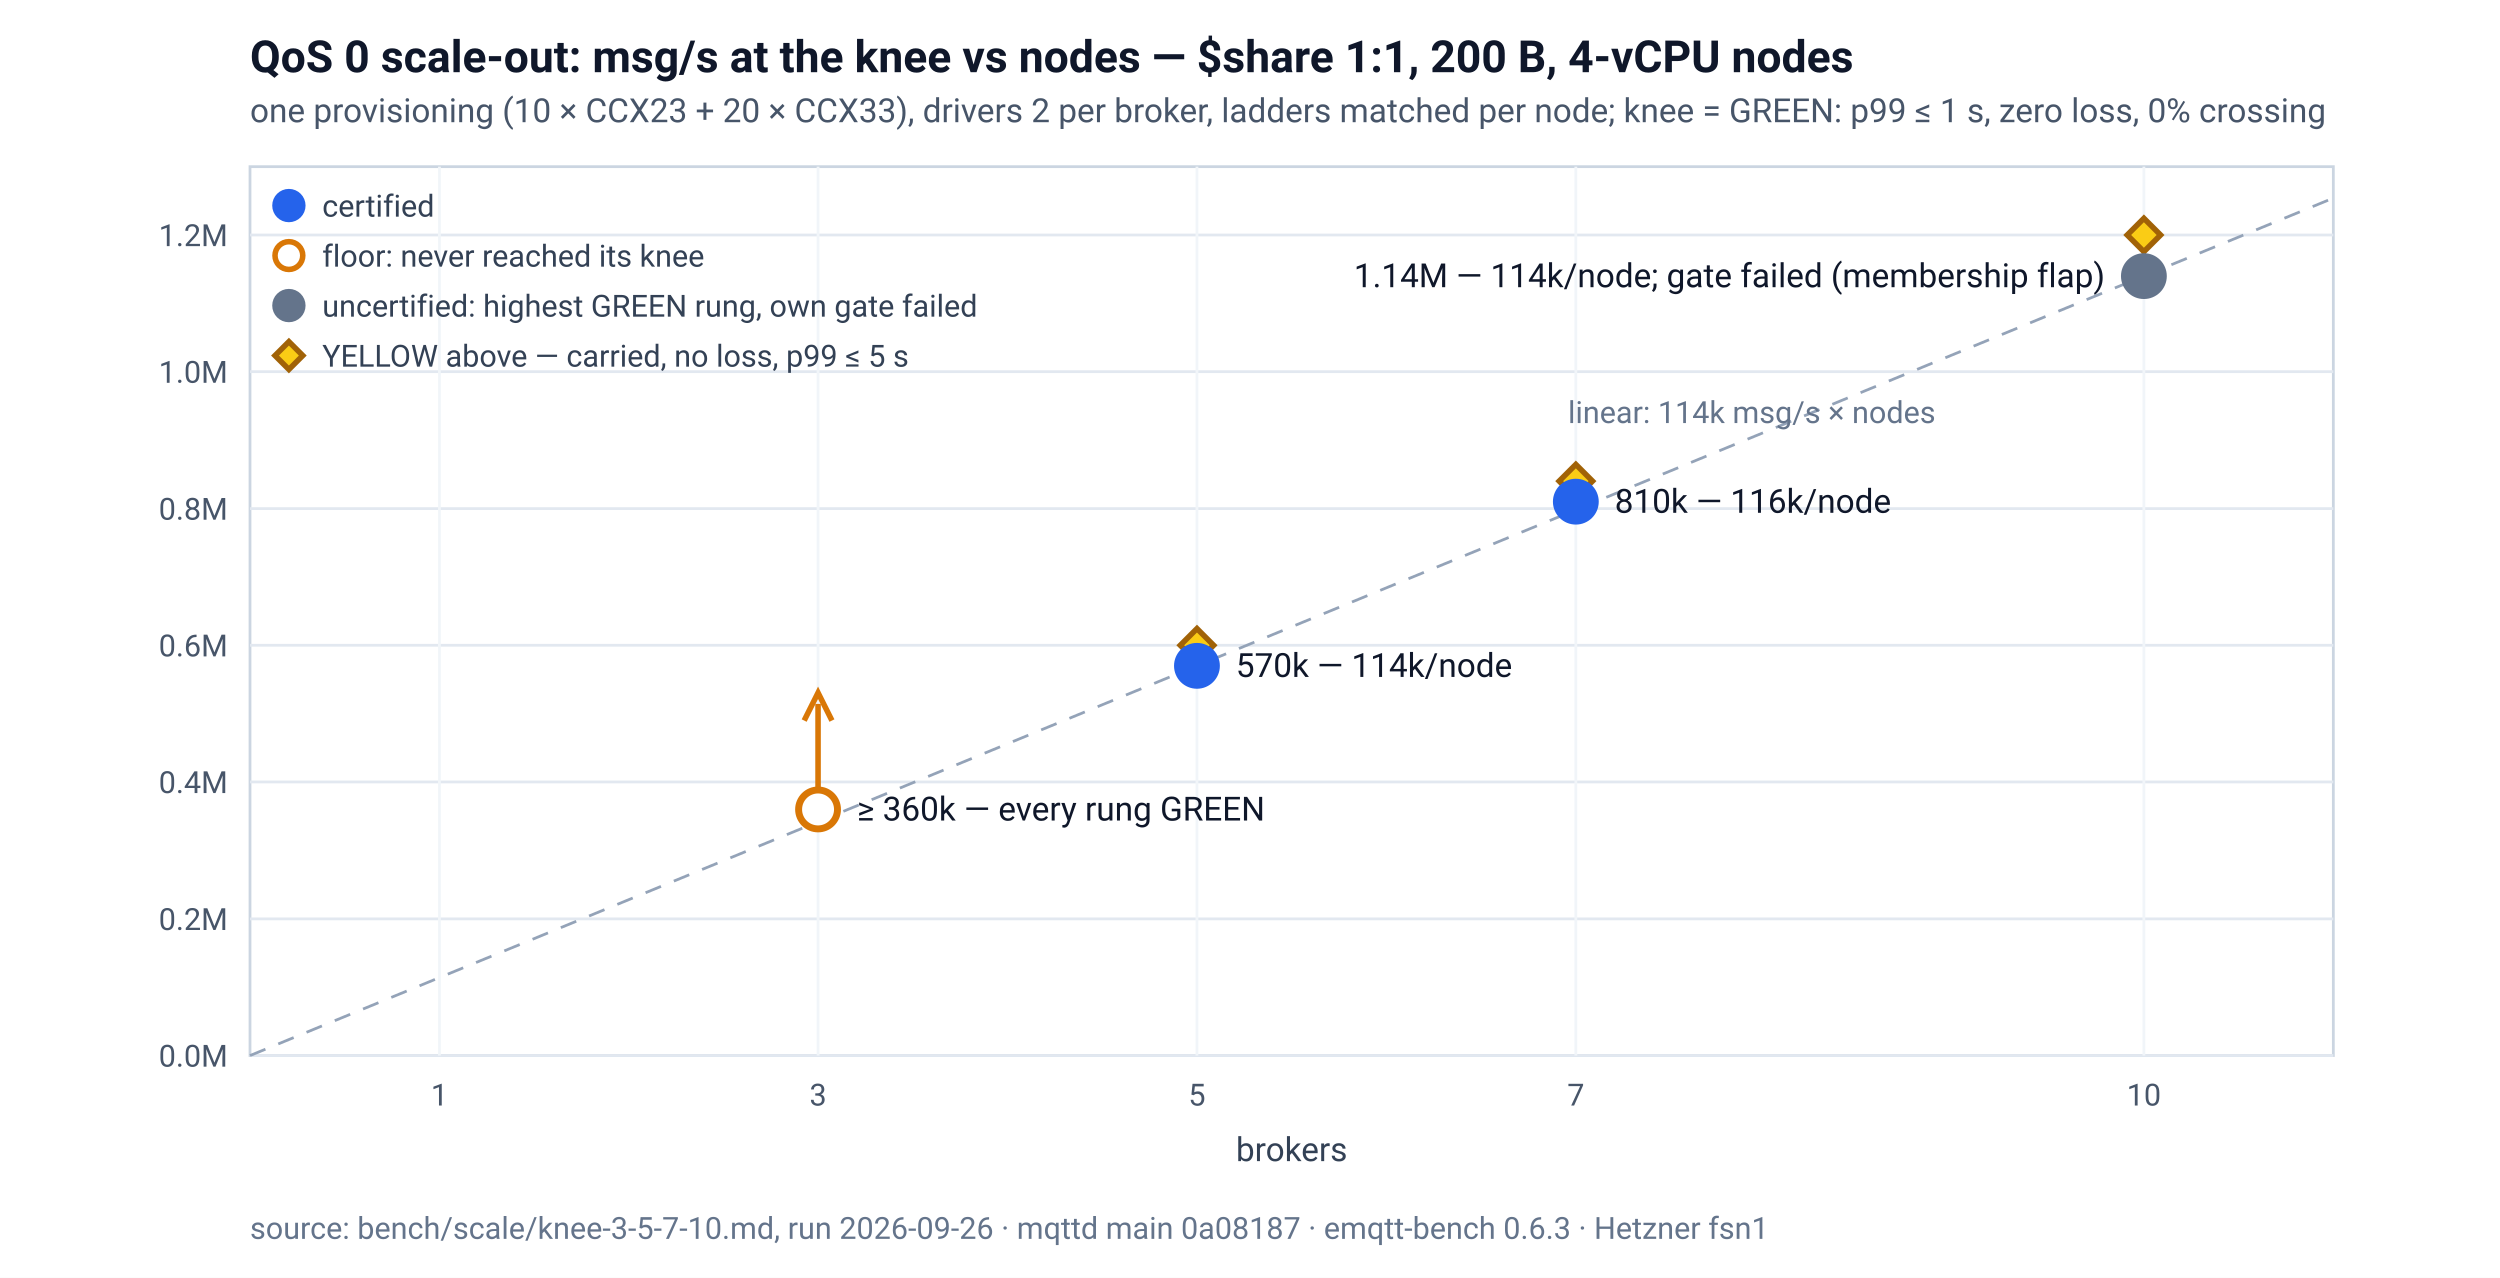
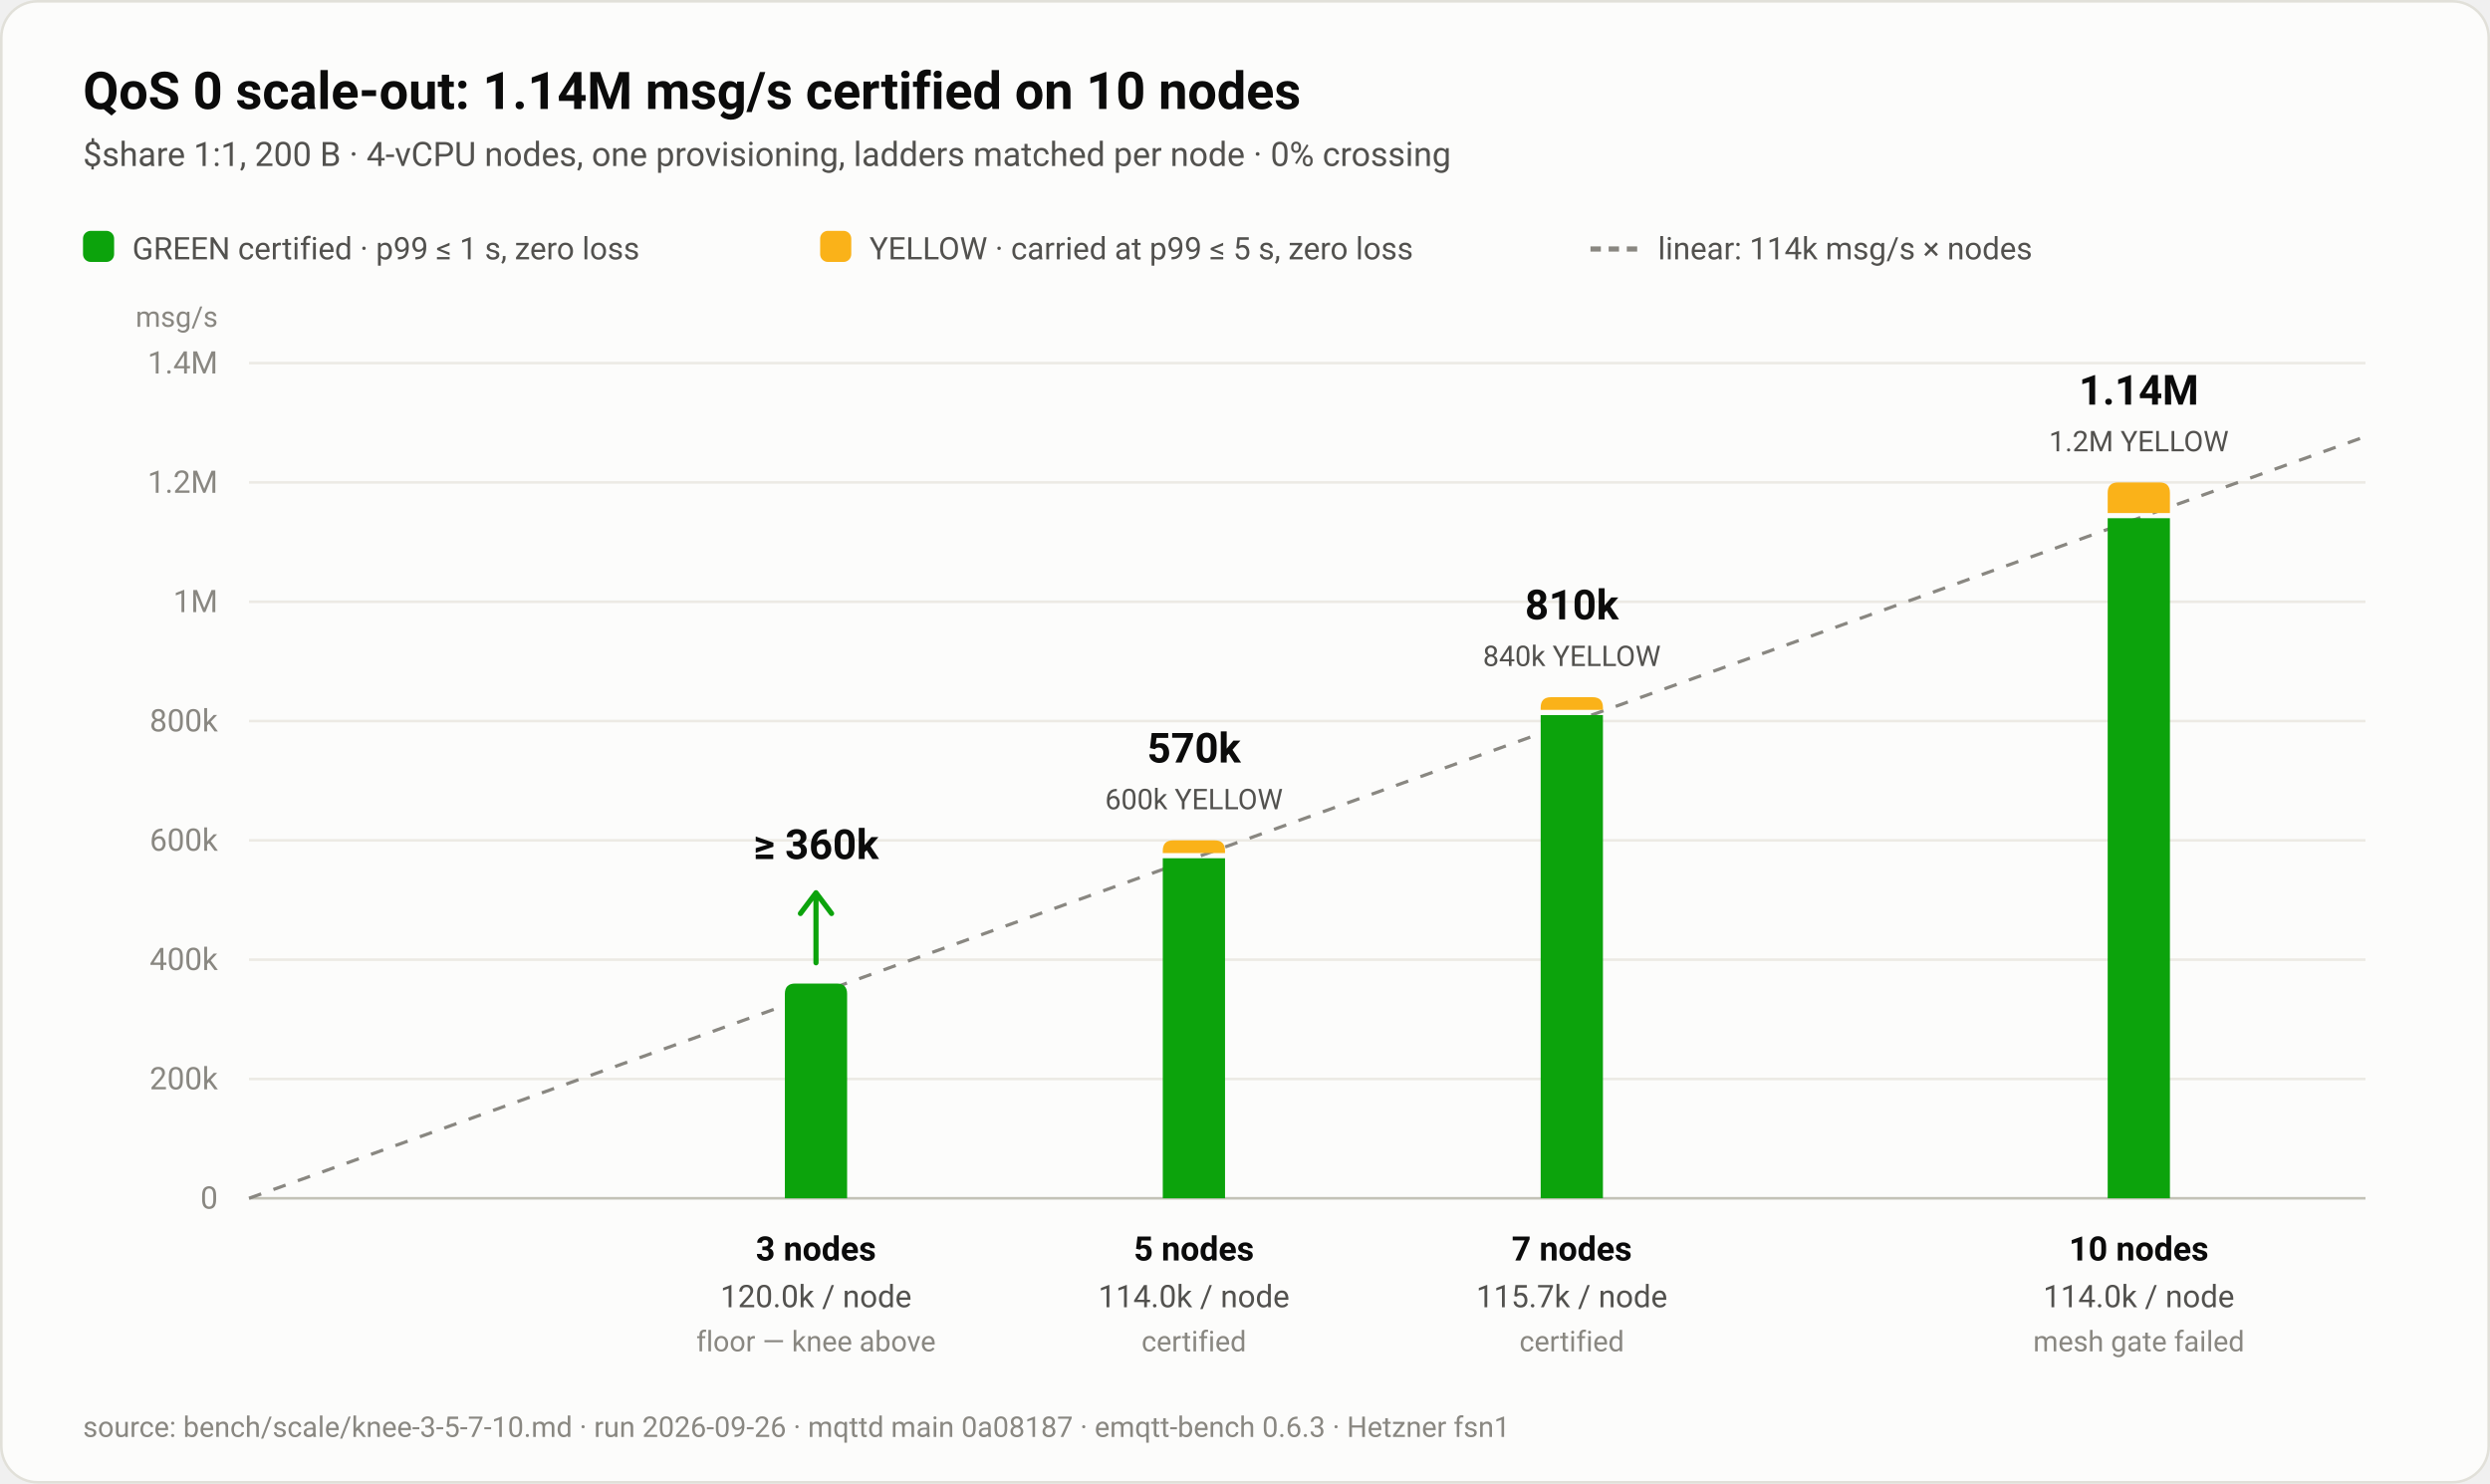
- <svg xmlns="http://www.w3.org/2000/svg" viewBox="0 0 900 460" width="900" height="460" font-family="system-ui,-apple-system,Segoe UI,Roboto,sans-serif" role="img" aria-label="QoS 0 scale-out: msg/s at the knee vs nodes — $share 1:1, 200 B, 4-vCPU nodes">
-   <rect width="900" height="460" fill="#ffffff" />
-   <text x="90" y="26" font-size="16" font-weight="600" fill="#0f172a">QoS 0 scale-out: msg/s at the knee vs nodes — $share 1:1, 200 B, 4-vCPU nodes</text>
-   <text x="90" y="44" font-size="12" fill="#475569">one provisioning (10 × CCX23 + 20 × CCX33), drivers 2 per broker, ladders matched per node; knee = GREEN: p99 ≤ 1 s, zero loss, 0% crossing</text>
-   <rect x="90" y="60" width="750" height="320" fill="none" stroke="#cbd5e1" />
-   <line x1="90" y1="380.0" x2="840" y2="380.0" stroke="#e2e8f0" />
-   <text x="82" y="384.0" font-size="11" fill="#475569" text-anchor="end">0.0M</text>
-   <line x1="90" y1="330.8" x2="840" y2="330.8" stroke="#e2e8f0" />
-   <text x="82" y="334.8" font-size="11" fill="#475569" text-anchor="end">0.2M</text>
-   <line x1="90" y1="281.5" x2="840" y2="281.5" stroke="#e2e8f0" />
-   <text x="82" y="285.5" font-size="11" fill="#475569" text-anchor="end">0.4M</text>
-   <line x1="90" y1="232.3" x2="840" y2="232.3" stroke="#e2e8f0" />
-   <text x="82" y="236.3" font-size="11" fill="#475569" text-anchor="end">0.6M</text>
-   <line x1="90" y1="183.1" x2="840" y2="183.1" stroke="#e2e8f0" />
-   <text x="82" y="187.1" font-size="11" fill="#475569" text-anchor="end">0.8M</text>
-   <line x1="90" y1="133.8" x2="840" y2="133.8" stroke="#e2e8f0" />
-   <text x="82" y="137.8" font-size="11" fill="#475569" text-anchor="end">1.0M</text>
-   <line x1="90" y1="84.6" x2="840" y2="84.6" stroke="#e2e8f0" />
-   <text x="82" y="88.6" font-size="11" fill="#475569" text-anchor="end">1.2M</text>
-   <line x1="158.2" y1="60" x2="158.2" y2="380" stroke="#f1f5f9" />
-   <text x="158.2" y="398" font-size="11" fill="#475569" text-anchor="middle">1</text>
-   <line x1="294.5" y1="60" x2="294.5" y2="380" stroke="#f1f5f9" />
-   <text x="294.5" y="398" font-size="11" fill="#475569" text-anchor="middle">3</text>
-   <line x1="430.9" y1="60" x2="430.9" y2="380" stroke="#f1f5f9" />
-   <text x="430.9" y="398" font-size="11" fill="#475569" text-anchor="middle">5</text>
-   <line x1="567.3" y1="60" x2="567.3" y2="380" stroke="#f1f5f9" />
-   <text x="567.3" y="398" font-size="11" fill="#475569" text-anchor="middle">7</text>
-   <line x1="771.8" y1="60" x2="771.8" y2="380" stroke="#f1f5f9" />
-   <text x="771.8" y="398" font-size="11" fill="#475569" text-anchor="middle">10</text>
-   <text x="465.0" y="418" font-size="12" fill="#334155" text-anchor="middle">brokers</text>
-   <line x1="90.0" y1="380.0" x2="840.0" y2="71.3" stroke="#94a3b8" stroke-dasharray="6 5" />
-   <text x="696.8" y="152.3" font-size="11" fill="#64748b" text-anchor="end">linear: 114k msg/s × nodes</text>
-   <line x1="294.5" y1="283.4" x2="294.5" y2="253.4" stroke="#d97706" stroke-width="2" />
-   <path d="M289.5,259.4 L294.5,249.4 L299.5,259.4" fill="none" stroke="#d97706" stroke-width="2" />
-   <circle cx="294.5" cy="291.4" r="7" fill="#ffffff" stroke="#d97706" stroke-width="2.5" />
-   <text x="308.5" y="295.4" font-size="12" fill="#0f172a" text-anchor="start">≥ 360k — every rung GREEN</text>
-   <line x1="430.9" y1="239.7" x2="430.9" y2="232.3" stroke="#a16207" stroke-width="1.5" stroke-dasharray="3 3" />
-   <path d="M430.9,226.3 L436.9,232.3 L430.9,238.3 L424.9,232.3 Z" fill="#facc15" stroke="#a16207" stroke-width="2" />
-   <circle cx="430.9" cy="239.7" r="7" fill="#2563eb" stroke="#2563eb" stroke-width="2.5" />
-   <text x="444.9" y="243.7" font-size="12" fill="#0f172a" text-anchor="start">570k — 114k/node</text>
-   <line x1="567.3" y1="180.6" x2="567.3" y2="173.2" stroke="#a16207" stroke-width="1.5" stroke-dasharray="3 3" />
-   <path d="M567.3,167.2 L573.3,173.2 L567.3,179.2 L561.3,173.2 Z" fill="#facc15" stroke="#a16207" stroke-width="2" />
-   <circle cx="567.3" cy="180.6" r="7" fill="#2563eb" stroke="#2563eb" stroke-width="2.5" />
-   <text x="581.3" y="184.6" font-size="12" fill="#0f172a" text-anchor="start">810k — 116k/node</text>
-   <line x1="771.8" y1="99.4" x2="771.8" y2="84.6" stroke="#a16207" stroke-width="1.5" stroke-dasharray="3 3" />
-   <path d="M771.8,78.6 L777.8,84.6 L771.8,90.6 L765.8,84.6 Z" fill="#facc15" stroke="#a16207" stroke-width="2" />
-   <circle cx="771.8" cy="99.4" r="7" fill="#64748b" stroke="#64748b" stroke-width="2.5" />
-   <text x="757.8" y="103.4" font-size="12" fill="#0f172a" text-anchor="end">1.14M — 114k/node; gate failed (membership flap)</text>
-   <circle cx="104" cy="74" r="5" fill="#2563eb" stroke="#2563eb" stroke-width="2" />
-   <text x="116" y="78" font-size="11" fill="#334155">certified</text>
-   <circle cx="104" cy="92" r="5" fill="#ffffff" stroke="#d97706" stroke-width="2" />
-   <text x="116" y="96" font-size="11" fill="#334155">floor: never reached its knee</text>
-   <circle cx="104" cy="110" r="5" fill="#64748b" stroke="#64748b" stroke-width="2" />
-   <text x="116" y="114" font-size="11" fill="#334155">uncertified: highest GREEN rung, own gate failed</text>
-   <path d="M104.0,123.0 L109.0,128.0 L104.0,133.0 L99.0,128.0 Z" fill="#facc15" stroke="#a16207" stroke-width="2" />
-   <text x="116" y="132" font-size="11" fill="#334155">YELLOW above — carried, no loss, p99 ≤ 5 s</text>
-   <text x="90" y="446" font-size="11" fill="#64748b">source: bench/scale/knee-3-5-7-10.md, run 2026-09-26 · mqttd main 0a08187 · emqtt-bench 0.6.3 · Hetzner fsn1</text>
+ <svg xmlns="http://www.w3.org/2000/svg" viewBox="0 0 960 572" width="960" height="572" role="img" aria-labelledby="t d">
+   <style>text{font-family:system-ui,-apple-system,"Segoe UI",Roboto,sans-serif;font-kerning:normal}.num{font-variant-numeric:tabular-nums}.f-surface{fill:#fcfcfb}.k-surface{stroke:#fcfcfb}.f-border{fill:#e1e0d9}.k-border{stroke:#e1e0d9}.f-ink{fill:#0b0b0b}.k-ink{stroke:#0b0b0b}.f-ink2{fill:#52514e}.k-ink2{stroke:#52514e}.f-muted{fill:#898781}.k-muted{stroke:#898781}.f-grid{fill:#eceae4}.k-grid{stroke:#eceae4}.f-axis{fill:#c3c2b7}.k-axis{stroke:#c3c2b7}.f-good{fill:#0ca30c}.k-good{stroke:#0ca30c}.f-warn{fill:#fab219}.k-warn{stroke:#fab219}.f-crit{fill:#d03b3b}.k-crit{stroke:#d03b3b}.f-ghost{fill:#898781}.k-ghost{stroke:#898781}.f-s1{fill:#2a78d6}.k-s1{stroke:#2a78d6}.f-s2{fill:#eb6834}.k-s2{stroke:#eb6834}.f-s3{fill:#1baf7a}.k-s3{stroke:#1baf7a}.f-s4{fill:#4a3aa7}.k-s4{stroke:#4a3aa7}@media (prefers-color-scheme:dark){.f-surface{fill:#1a1a19}.k-surface{stroke:#1a1a19}.f-border{fill:#2c2c2a}.k-border{stroke:#2c2c2a}.f-ink{fill:#ffffff}.k-ink{stroke:#ffffff}.f-ink2{fill:#c3c2b7}.k-ink2{stroke:#c3c2b7}.f-muted{fill:#898781}.k-muted{stroke:#898781}.f-grid{fill:#262624}.k-grid{stroke:#262624}.f-axis{fill:#383835}.k-axis{stroke:#383835}.f-good{fill:#0ca30c}.k-good{stroke:#0ca30c}.f-warn{fill:#fab219}.k-warn{stroke:#fab219}.f-crit{fill:#d03b3b}.k-crit{stroke:#d03b3b}.f-ghost{fill:#6f6e69}.k-ghost{stroke:#6f6e69}.f-s1{fill:#3987e5}.k-s1{stroke:#3987e5}.f-s2{fill:#d95926}.k-s2{stroke:#d95926}.f-s3{fill:#199e70}.k-s3{stroke:#199e70}.f-s4{fill:#9085e9}.k-s4{stroke:#9085e9}}</style>
+   <rect x="0.5" y="0.5" width="959" height="571" rx="14" class="f-surface k-border" />
+   <text x="32" y="42" font-size="20" font-weight="650" class="f-ink">QoS 0 scale-out: 1.14M msg/s certified on 10 nodes</text>
+   <text x="32" y="64" font-size="13" class="f-ink2">$share 1:1, 200 B · 4-vCPU nodes, one provisioning, ladders matched per node · 0% crossing</text>
+   <rect x="32.0" y="89.0" width="12" height="12" rx="3" class="f-good" />
+   <text x="51.0" y="100.0" font-size="12" text-anchor="start" class="f-ink2">GREEN certified · p99 ≤ 1 s, zero loss</text>
+   <rect x="316.2" y="89.0" width="12" height="12" rx="3" class="f-warn" />
+   <text x="335.2" y="100.0" font-size="12" text-anchor="start" class="f-ink2">YELLOW · carried at p99 ≤ 5 s, zero loss</text>
+   <line x1="613.2" y1="96.0" x2="631.2" y2="96.0" class="k-muted" stroke-width="2" stroke-dasharray="4 3" />
+   <text x="639.2" y="100.0" font-size="12" text-anchor="start" class="f-ink2">linear: 114k msg/s × nodes</text>
+   <line x1="96.0" y1="462.0" x2="912.0" y2="462.0" class="k-axis" stroke-width="1" />
+   <text x="84.0" y="466.0" font-size="12" text-anchor="end" class="f-muted num">0</text>
+   <line x1="96.0" y1="416.0" x2="912.0" y2="416.0" class="k-grid" stroke-width="1" />
+   <text x="84.0" y="420.0" font-size="12" text-anchor="end" class="f-muted num">200k</text>
+   <line x1="96.0" y1="370.0" x2="912.0" y2="370.0" class="k-grid" stroke-width="1" />
+   <text x="84.0" y="374.0" font-size="12" text-anchor="end" class="f-muted num">400k</text>
+   <line x1="96.0" y1="324.0" x2="912.0" y2="324.0" class="k-grid" stroke-width="1" />
+   <text x="84.0" y="328.0" font-size="12" text-anchor="end" class="f-muted num">600k</text>
+   <line x1="96.0" y1="278.0" x2="912.0" y2="278.0" class="k-grid" stroke-width="1" />
+   <text x="84.0" y="282.0" font-size="12" text-anchor="end" class="f-muted num">800k</text>
+   <line x1="96.0" y1="232.0" x2="912.0" y2="232.0" class="k-grid" stroke-width="1" />
+   <text x="84.0" y="236.0" font-size="12" text-anchor="end" class="f-muted num">1M</text>
+   <line x1="96.0" y1="186.0" x2="912.0" y2="186.0" class="k-grid" stroke-width="1" />
+   <text x="84.0" y="190.0" font-size="12" text-anchor="end" class="f-muted num">1.2M</text>
+   <line x1="96.0" y1="140.0" x2="912.0" y2="140.0" class="k-grid" stroke-width="1" />
+   <text x="84.0" y="144.0" font-size="12" text-anchor="end" class="f-muted num">1.4M</text>
+   <text x="84.0" y="126.0" font-size="11" text-anchor="end" class="f-muted">msg/s</text>
+   <line x1="96.0" y1="462.0" x2="912.0" y2="168.3" class="k-muted" stroke-width="1.25" stroke-dasharray="5 5" />
+   <path d="M302.6,462.0 V383.2 Q302.6,379.2 306.6,379.2 H322.6 Q326.6,379.2 326.6,383.2 V462.0 Z" class="f-good" />
+   <path d="M314.6,371.2 V345.2 M308.6,352.2 L314.6,344.2 L320.6,352.2" fill="none" class="k-good" stroke-width="2" stroke-linecap="round" stroke-linejoin="round" />
+   <text x="314.6" y="331.2" font-size="16" font-weight="650" text-anchor="middle" class="f-ink">≥ 360k</text>
+   <text x="314.6" y="486.0" font-size="13" font-weight="600" text-anchor="middle" class="f-ink">3 nodes</text>
+   <text x="314.6" y="504.0" font-size="12" text-anchor="middle" class="f-ink2 num">120.0k / node</text>
+   <text x="314.6" y="521.0" font-size="11" text-anchor="middle" class="f-muted">floor — knee above</text>
+   <path d="M448.3,328.9 V328.0 Q448.3,324.0 452.3,324.0 H468.3 Q472.3,324.0 472.3,328.0 V328.9 Z" class="f-warn" />
+   <rect x="448.3" y="330.9" width="24.0" height="131.1" class="f-good" />
+   <text x="460.3" y="294.0" font-size="16" font-weight="650" text-anchor="middle" class="f-ink">570k</text>
+   <text x="460.3" y="312.0" font-size="11" text-anchor="middle" class="f-ink2">600k YELLOW</text>
+   <text x="460.3" y="486.0" font-size="13" font-weight="600" text-anchor="middle" class="f-ink">5 nodes</text>
+   <text x="460.3" y="504.0" font-size="12" text-anchor="middle" class="f-ink2 num">114.0k / node</text>
+   <text x="460.3" y="521.0" font-size="11" text-anchor="middle" class="f-muted">certified</text>
+   <path d="M594.0,273.7 V272.8 Q594.0,268.8 598.0,268.8 H614.0 Q618.0,268.8 618.0,272.8 V273.7 Z" class="f-warn" />
+   <rect x="594.0" y="275.7" width="24.0" height="186.3" class="f-good" />
+   <text x="606.0" y="238.8" font-size="16" font-weight="650" text-anchor="middle" class="f-ink">810k</text>
+   <text x="606.0" y="256.8" font-size="11" text-anchor="middle" class="f-ink2">840k YELLOW</text>
+   <text x="606.0" y="486.0" font-size="13" font-weight="600" text-anchor="middle" class="f-ink">7 nodes</text>
+   <text x="606.0" y="504.0" font-size="12" text-anchor="middle" class="f-ink2 num">115.7k / node</text>
+   <text x="606.0" y="521.0" font-size="11" text-anchor="middle" class="f-muted">certified</text>
+   <path d="M812.6,197.8 V190.0 Q812.6,186.0 816.6,186.0 H832.6 Q836.6,186.0 836.6,190.0 V197.8 Z" class="f-warn" />
+   <rect x="812.6" y="199.8" width="24.0" height="262.2" class="f-good" />
+   <text x="824.6" y="156.0" font-size="16" font-weight="650" text-anchor="middle" class="f-ink">1.14M</text>
+   <text x="824.6" y="174.0" font-size="11" text-anchor="middle" class="f-ink2">1.2M YELLOW</text>
+   <text x="824.6" y="486.0" font-size="13" font-weight="600" text-anchor="middle" class="f-ink">10 nodes</text>
+   <text x="824.6" y="504.0" font-size="12" text-anchor="middle" class="f-ink2 num">114.0k / node</text>
+   <text x="824.6" y="521.0" font-size="11" text-anchor="middle" class="f-muted">mesh gate failed</text>
+   <text x="32.0" y="554.0" font-size="11" text-anchor="start" class="f-muted">source: bench/scale/knee-3-5-7-10.md · run 2026-09-26 · mqttd main 0a08187 · emqtt-bench 0.6.3 · Hetzner fsn1</text>
</svg>
